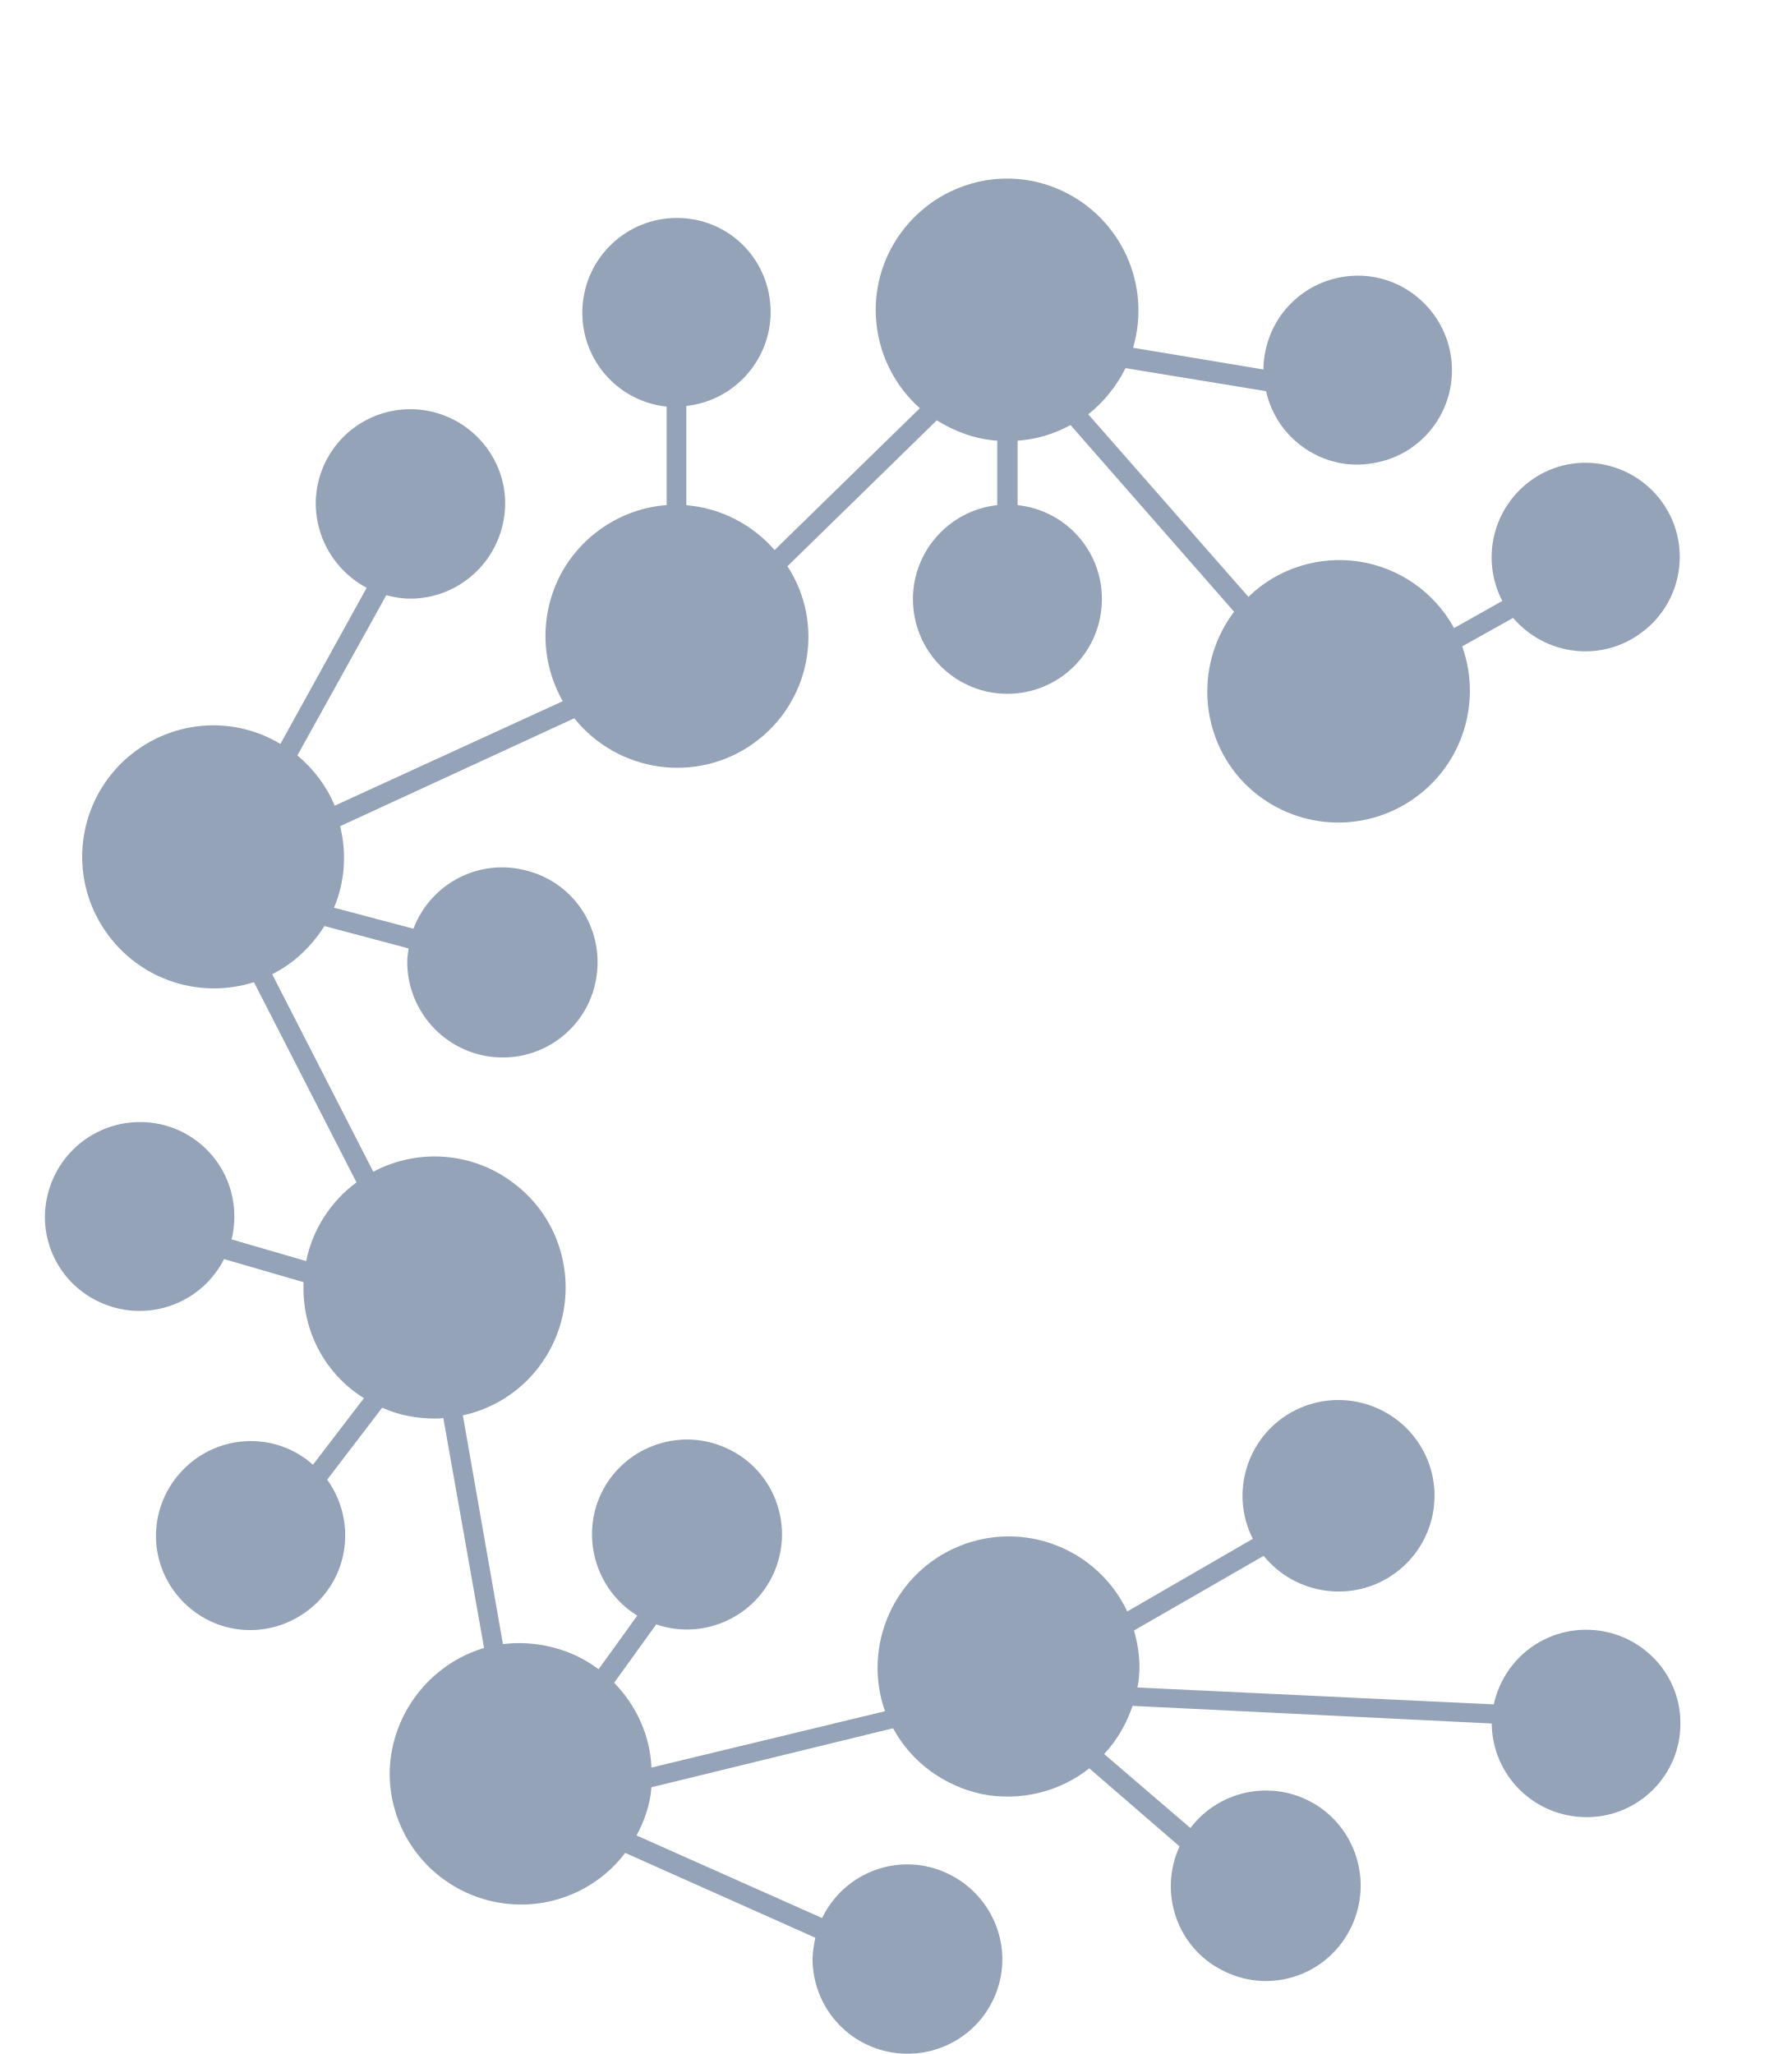
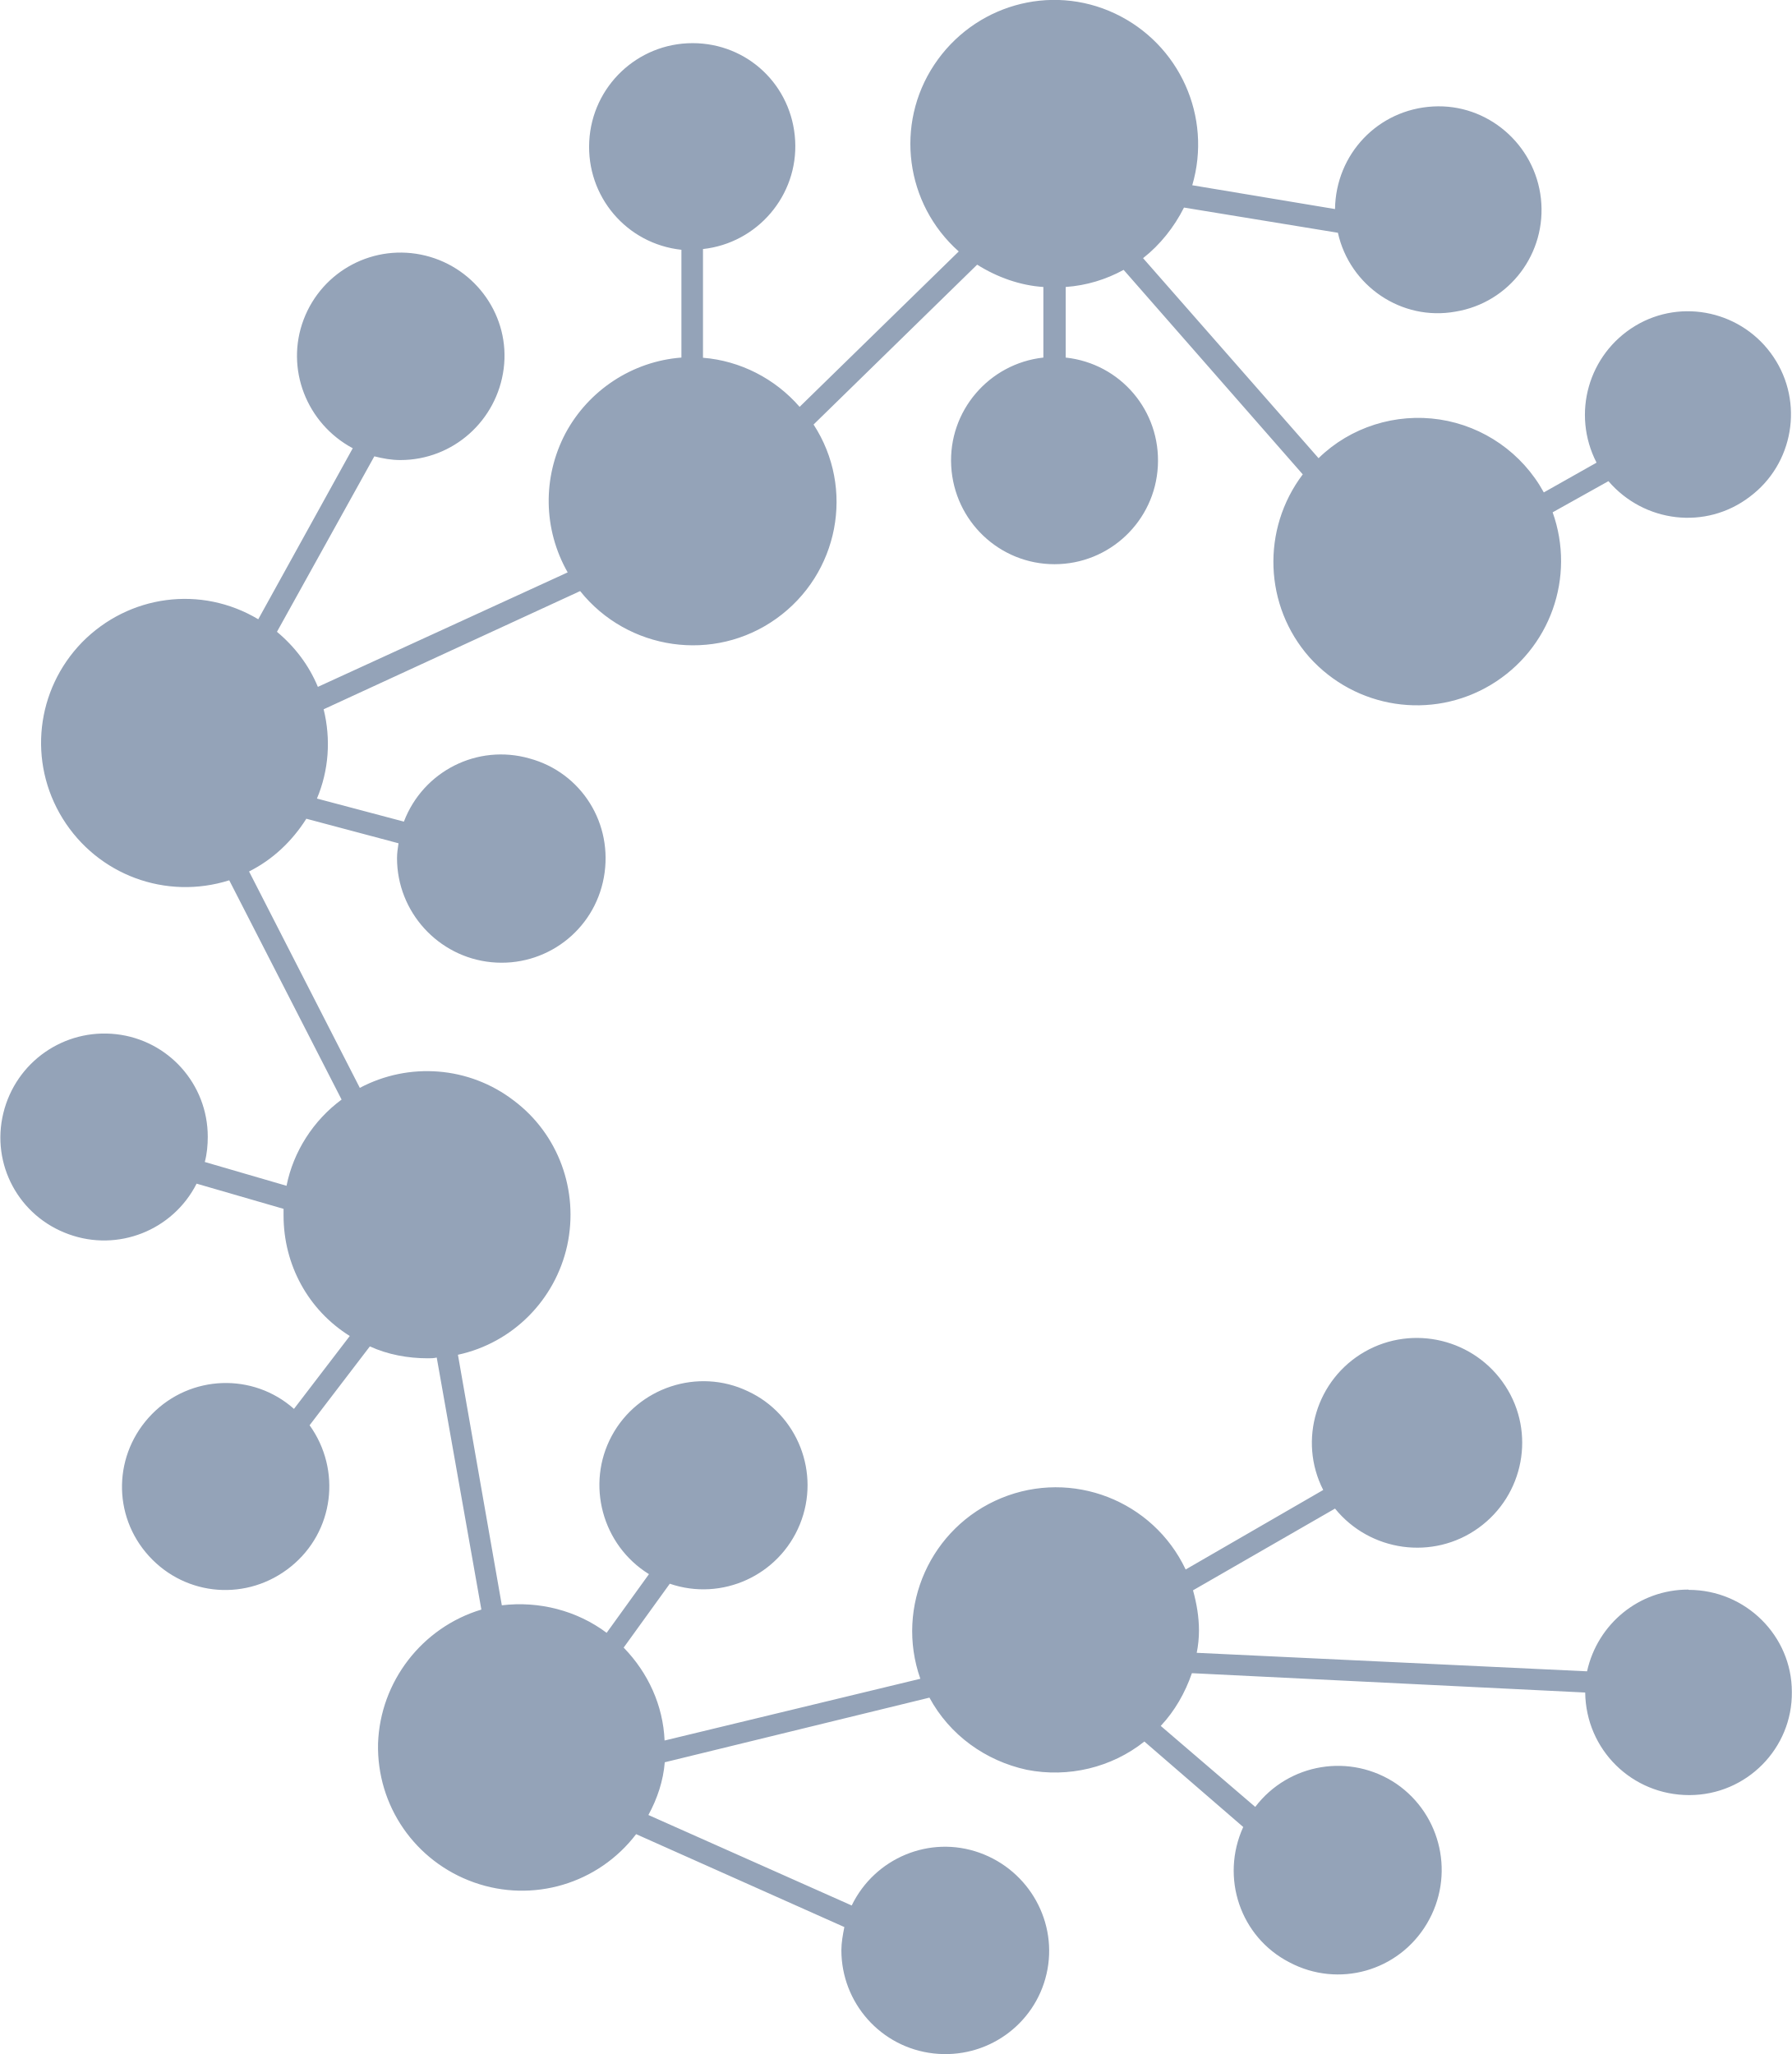
- <svg xmlns="http://www.w3.org/2000/svg" version="1.1" id="Layer_1" x="0px" y="0px" viewBox="0 0 241 276.3" style="enable-background:new 0 0 241 276.3;" xml:space="preserve">
-   <style type="text/css">
- 	.st0{fill:#94A3B8;}
- </style>
+ <svg xmlns="http://www.w3.org/2000/svg" id="Layer_1" data-name="Layer 1" viewBox="0 0 192.63 220.87">
+   <defs>
+     <style>
+       .cls-1 {
+         fill: #94a3b8;
+       }
+     </style>
+   </defs>
  <g id="Page-1">
-     <path id="Path_3_" class="st0" d="M213.35,219.23c-6.03,0-11.14,4.2-12.42,10.04L153,227c0.18-0.91,0.27-1.83,0.27-2.74   c0-1.64-0.27-3.29-0.73-4.93l17.44-10.04c4.29,5.3,12.05,6.39,17.62,2.37c5.57-4.02,7.03-11.69,3.29-17.44   c-3.74-5.75-11.32-7.58-17.26-4.2c-5.93,3.38-8.22,10.87-5.11,16.98l-16.89,9.77c-4.02-8.49-13.97-12.33-22.64-8.77   s-13.06,13.33-9.95,22.19l-31.41,7.58c-0.18-4.29-2.01-8.31-5.02-11.41l5.66-7.85c6.39,2.19,13.42-1,15.98-7.3   c2.56-6.3-0.27-13.51-6.39-16.34c-6.12-2.92-13.51-0.46-16.71,5.48s-1.19,13.42,4.57,16.98l-5.2,7.21   c-3.65-2.74-8.31-3.93-12.87-3.38l-5.39-30.77c6.76-1.46,11.96-6.76,13.42-13.42c1.46-6.76-1.1-13.7-6.57-17.8   c-5.48-4.2-12.87-4.75-18.9-1.55l-13.6-26.57c2.92-1.46,5.3-3.74,7.03-6.48l11.32,3.01c-0.09,0.64-0.18,1.19-0.18,1.83   c0,6.57,5.02,12.14,11.6,12.78s12.6-3.83,13.79-10.41s-2.74-12.87-9.13-14.61c-6.39-1.83-13.06,1.55-15.43,7.76l-10.68-2.83   c1.46-3.47,1.73-7.3,0.82-10.96l31.5-14.52c5.84,7.3,16.43,8.86,24.1,3.38s9.68-15.98,4.57-23.83l20.09-19.63   c2.47,1.55,5.3,2.56,8.13,2.74v8.67c-6.67,0.73-11.69,6.57-11.32,13.33c0.37,6.76,5.93,12.05,12.69,12.05s12.33-5.3,12.69-12.05   c0.37-6.76-4.57-12.6-11.32-13.33v-8.67c2.56-0.18,4.93-0.91,7.12-2.1l22,25.11c-5.11,6.76-4.75,16.16,0.82,22.46   c5.66,6.3,14.97,7.76,22.28,3.38c7.3-4.38,10.41-13.24,7.58-21.18l6.85-3.83c4.38,5.11,11.96,6.03,17.35,1.92   c5.39-4.02,6.67-11.6,2.92-17.17c-3.74-5.57-11.23-7.3-16.98-3.83c-5.75,3.47-7.85,10.77-4.75,16.8l-6.48,3.65   c-2.65-4.84-7.4-8.13-12.78-8.95c-5.39-0.82-10.96,0.91-14.88,4.75l-21.55-24.56c2.1-1.64,3.83-3.83,5.02-6.21l18.9,3.1   c1.46,6.57,7.85,10.87,14.43,9.68c6.67-1.1,11.23-7.21,10.5-13.88c-0.73-6.67-6.57-11.69-13.24-11.32   c-6.76,0.37-11.96,5.84-12.05,12.6l-17.53-2.92c2.47-8.4-1.55-17.35-9.5-21.09c-7.94-3.74-17.35-1-22.19,6.3   s-3.56,17.07,3.01,22.92l-19.54,19.08c-3.01-3.47-7.3-5.66-11.87-6.03V54.61c6.67-0.73,11.69-6.57,11.32-13.33   c-0.37-6.76-5.84-11.96-12.6-11.96s-12.33,5.3-12.69,12.05c-0.37,6.76,4.57,12.6,11.32,13.33v13.24   c-6.03,0.46-11.41,4.02-14.24,9.31c-2.83,5.39-2.74,11.78,0.27,17.07l-30.68,14.06c-1.1-2.65-2.83-4.93-5.02-6.76l11.96-21.55   c1.1,0.27,2.1,0.46,3.2,0.46c6.48,0,11.87-4.84,12.69-11.23s-3.38-12.33-9.59-13.88c-6.3-1.55-12.69,1.83-14.97,7.85   c-2.28,6.03,0.37,12.78,6.03,15.8l-11.6,21c-7.03-4.2-15.89-3.01-21.64,2.83c-5.66,5.84-6.67,14.7-2.37,21.64   s12.69,10.04,20.45,7.58l13.79,26.93c-3.47,2.56-5.93,6.39-6.76,10.59l-10.04-2.92c0.27-1,0.37-2.1,0.37-3.1   c0-6.48-4.84-11.87-11.23-12.6c-6.39-0.73-12.33,3.38-13.88,9.68s1.92,12.69,8.03,14.88c6.03,2.19,12.78-0.46,15.7-6.21l10.68,3.1   c0,0.27,0,0.55,0,0.82c0,6.03,3.01,11.6,8.13,14.79l-6.85,8.95c-5.02-4.47-12.69-4.2-17.44,0.64s-4.93,12.42-0.37,17.44   s12.14,5.57,17.44,1.28s6.21-11.87,2.28-17.35l7.4-9.68c2.19,1,4.66,1.46,7.12,1.46c0.37,0,0.73,0,1.1-0.09l5.48,30.95   c-7.3,2.19-12.42,8.86-12.69,16.43c-0.18,7.67,4.57,14.52,11.78,17.07c7.21,2.56,15.25,0.18,19.9-5.93l25.57,11.41   c-0.18,0.91-0.37,1.92-0.37,2.83c0,6.48,4.84,11.96,11.32,12.69s12.42-3.47,13.88-9.77c1.46-6.3-2.1-12.69-8.22-14.88   c-6.12-2.19-12.87,0.64-15.7,6.48L85.62,246.9c1.1-2.01,1.83-4.2,2.01-6.48l32.5-7.94c2.47,4.57,6.85,7.76,11.96,8.86   c5.11,1,10.41-0.27,14.43-3.47l12.14,10.5c-2.83,6.21-0.37,13.51,5.66,16.62c6.03,3.2,13.42,1.1,16.89-4.75   c3.47-5.84,1.83-13.33-3.74-17.17c-5.66-3.83-13.24-2.56-17.35,2.83l-11.6-9.95c1.73-1.83,3.01-4.11,3.83-6.48l48.3,2.37   c0.09,7.03,5.75,12.6,12.78,12.6s12.69-5.75,12.6-12.69C226.04,224.9,220.38,219.23,213.35,219.23L213.35,219.23z" />
+     <path id="Path" class="cls-1" d="M181.53,170.93c-5.28,0-9.75,3.68-10.88,8.79l-41.97-1.99c.16-.8,.24-1.6,.24-2.4,0-1.44-.24-2.88-.64-4.32l15.27-8.79c3.76,4.64,10.55,5.6,15.43,2.08,4.88-3.52,6.16-10.24,2.88-15.27s-9.91-6.64-15.11-3.68c-5.19,2.96-7.2,9.52-4.47,14.87l-14.79,8.55c-3.52-7.43-12.23-10.8-19.82-7.68s-11.44,11.67-8.71,19.43l-27.5,6.64c-.16-3.76-1.76-7.28-4.4-9.99l4.96-6.87c5.6,1.92,11.75-.88,13.99-6.39s-.24-11.83-5.6-14.31c-5.36-2.56-11.83-.4-14.63,4.8s-1.04,11.75,4,14.87l-4.55,6.31c-3.2-2.4-7.28-3.44-11.27-2.96l-4.72-26.94c5.92-1.28,10.47-5.92,11.75-11.75,1.28-5.92-.96-12-5.75-15.59-4.8-3.68-11.27-4.16-16.55-1.36l-11.91-23.27c2.56-1.28,4.64-3.27,6.16-5.67l9.91,2.64c-.08,.56-.16,1.04-.16,1.6,0,5.75,4.4,10.63,10.16,11.19,5.76,.56,11.03-3.35,12.08-9.12s-2.4-11.27-7.99-12.79c-5.6-1.6-11.44,1.36-13.51,6.79l-9.35-2.48c1.28-3.04,1.51-6.39,.72-9.6l27.58-12.71c5.11,6.39,14.39,7.76,21.1,2.96s8.48-13.99,4-20.87l17.59-17.19c2.16,1.36,4.64,2.24,7.12,2.4v7.59c-5.84,.64-10.24,5.75-9.91,11.67s5.19,10.55,11.11,10.55,10.8-4.64,11.11-10.55c.32-5.92-4-11.03-9.91-11.67v-7.59c2.24-.16,4.32-.8,6.23-1.84l19.26,21.99c-4.47,5.92-4.16,14.15,.72,19.67,4.96,5.52,13.11,6.79,19.51,2.96,6.39-3.84,9.12-11.59,6.64-18.55l6-3.35c3.84,4.47,10.47,5.28,15.19,1.68,4.72-3.52,5.84-10.16,2.56-15.03-3.27-4.88-9.83-6.39-14.87-3.35-5.03,3.04-6.87,9.43-4.16,14.71l-5.67,3.2c-2.32-4.24-6.48-7.12-11.19-7.84-4.72-.72-9.6,.8-13.03,4.16l-18.87-21.51c1.84-1.44,3.35-3.35,4.4-5.44l16.55,2.71c1.28,5.75,6.87,9.52,12.64,8.48,5.84-.96,9.83-6.31,9.19-12.15-.64-5.84-5.75-10.24-11.59-9.91-5.92,.32-10.47,5.11-10.55,11.03l-15.35-2.56c2.16-7.36-1.36-15.19-8.32-18.47-6.95-3.27-15.19-.88-19.43,5.52s-3.12,14.95,2.64,20.07l-17.11,16.71c-2.64-3.04-6.39-4.96-10.39-5.28v-11.69c5.84-.64,10.24-5.75,9.91-11.67s-5.11-10.47-11.03-10.47-10.8,4.64-11.11,10.55c-.32,5.92,4,11.03,9.91,11.67v11.59c-5.28,.4-9.99,3.52-12.47,8.15-2.48,4.72-2.4,10.31,.24,14.95l-26.86,12.31c-.96-2.32-2.48-4.32-4.4-5.92l10.47-18.87c.96,.24,1.84,.4,2.8,.4,5.67,0,10.39-4.24,11.11-9.83s-2.96-10.8-8.4-12.15c-5.52-1.36-11.11,1.6-13.11,6.87-2,5.28,.32,11.19,5.28,13.84l-10.16,18.39c-6.16-3.68-13.91-2.64-18.95,2.48-4.96,5.11-5.84,12.87-2.08,18.95,3.77,6.08,11.11,8.79,17.91,6.64l12.08,23.58c-3.04,2.24-5.19,5.6-5.92,9.27l-8.79-2.56c.24-.88,.32-1.84,.32-2.71,0-5.67-4.24-10.39-9.83-11.03-5.6-.64-10.8,2.96-12.15,8.48s1.68,11.11,7.03,13.03c5.28,1.92,11.19-.4,13.75-5.44l9.35,2.71v.72c0,5.28,2.64,10.16,7.12,12.95l-6,7.84c-4.4-3.91-11.11-3.68-15.27,.56s-4.32,10.88-.32,15.27,10.63,4.88,15.27,1.12,5.44-10.39,2-15.19l6.48-8.48c1.92,.88,4.08,1.28,6.23,1.28,.32,0,.64,0,.96-.08l4.8,27.1c-6.39,1.92-10.88,7.76-11.11,14.39-.16,6.72,4,12.71,10.32,14.95,6.31,2.24,13.35,.16,17.43-5.19l22.39,9.99c-.16,.8-.32,1.68-.32,2.48,0,5.67,4.24,10.47,9.91,11.11s10.88-3.04,12.15-8.55-1.84-11.11-7.2-13.03c-5.36-1.92-11.27,.56-13.75,5.67l-21.86-9.73c.96-1.76,1.6-3.68,1.76-5.67l28.46-6.95c2.16,4,6,6.79,10.47,7.76,4.47,.88,9.12-.24,12.64-3.04l10.63,9.19c-2.48,5.44-.32,11.83,4.96,14.55,5.28,2.8,11.75,.96,14.79-4.16,3.04-5.11,1.6-11.67-3.27-15.03-4.96-3.35-11.59-2.24-15.19,2.48l-10.16-8.71c1.51-1.6,2.64-3.6,3.35-5.67l42.29,2.08c.08,6.16,5.03,11.03,11.19,11.03s11.11-5.03,11.03-11.11c0-6-4.95-10.96-11.1-10.96h0Z" />
  </g>
</svg>
